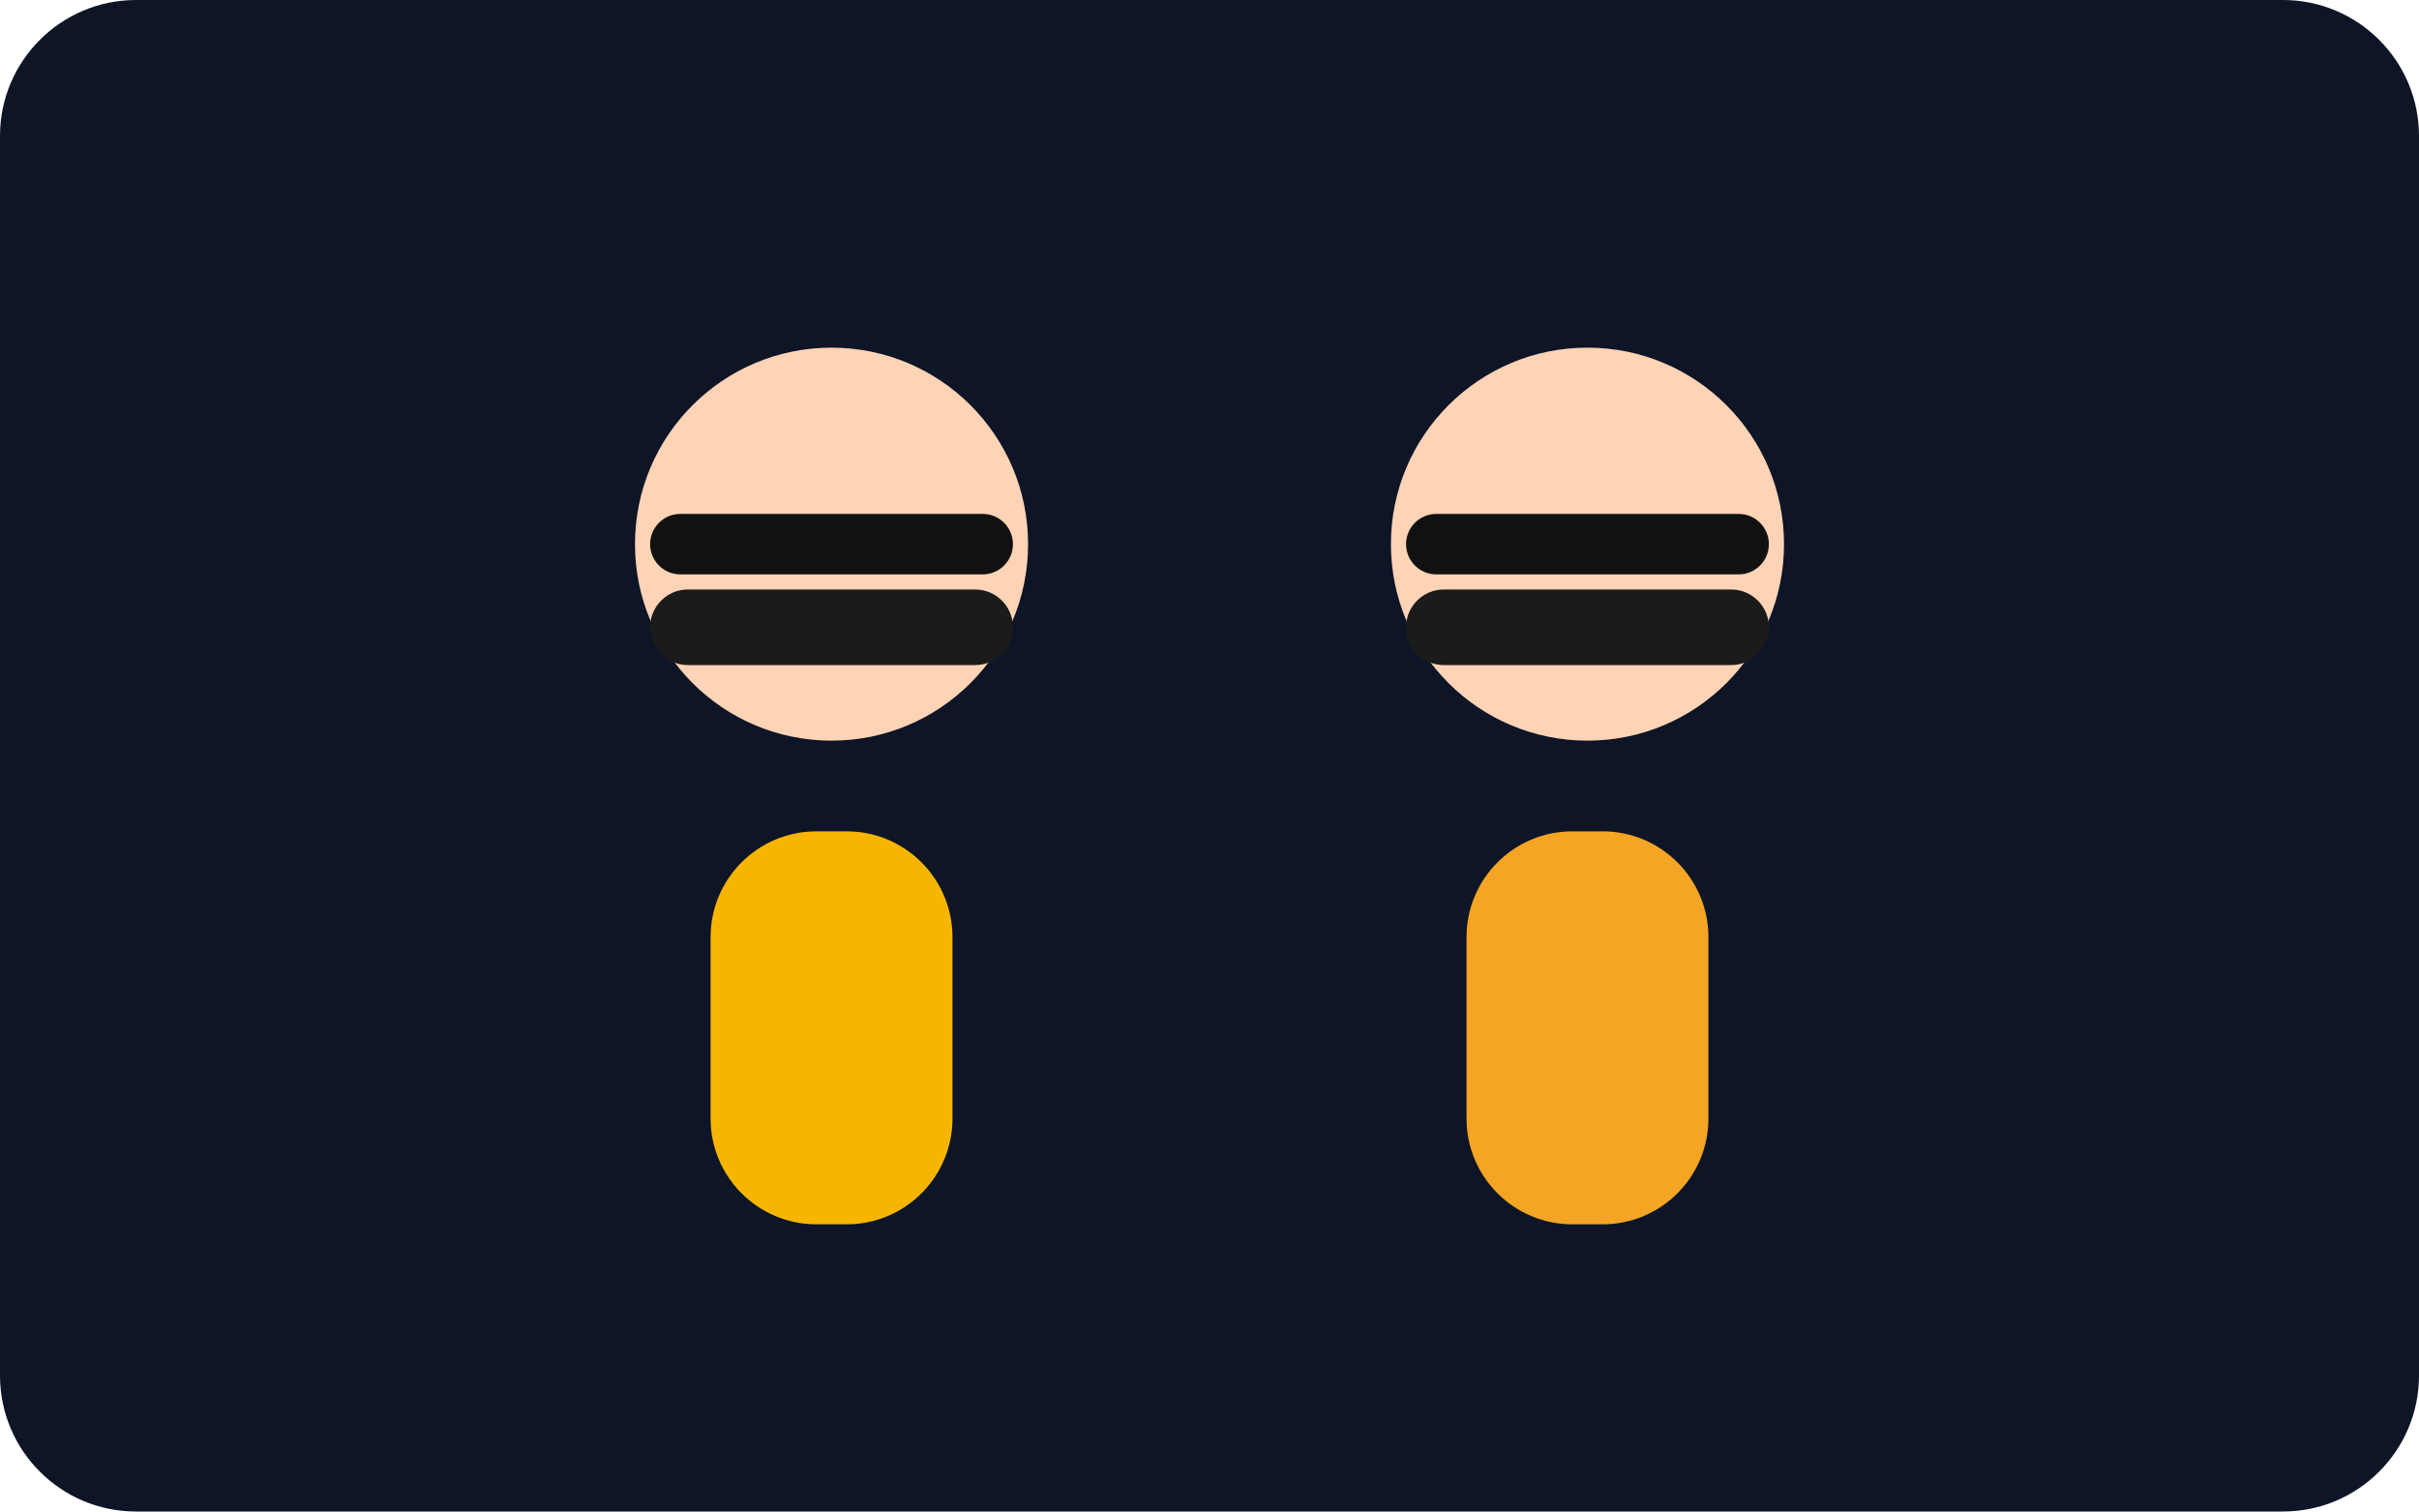
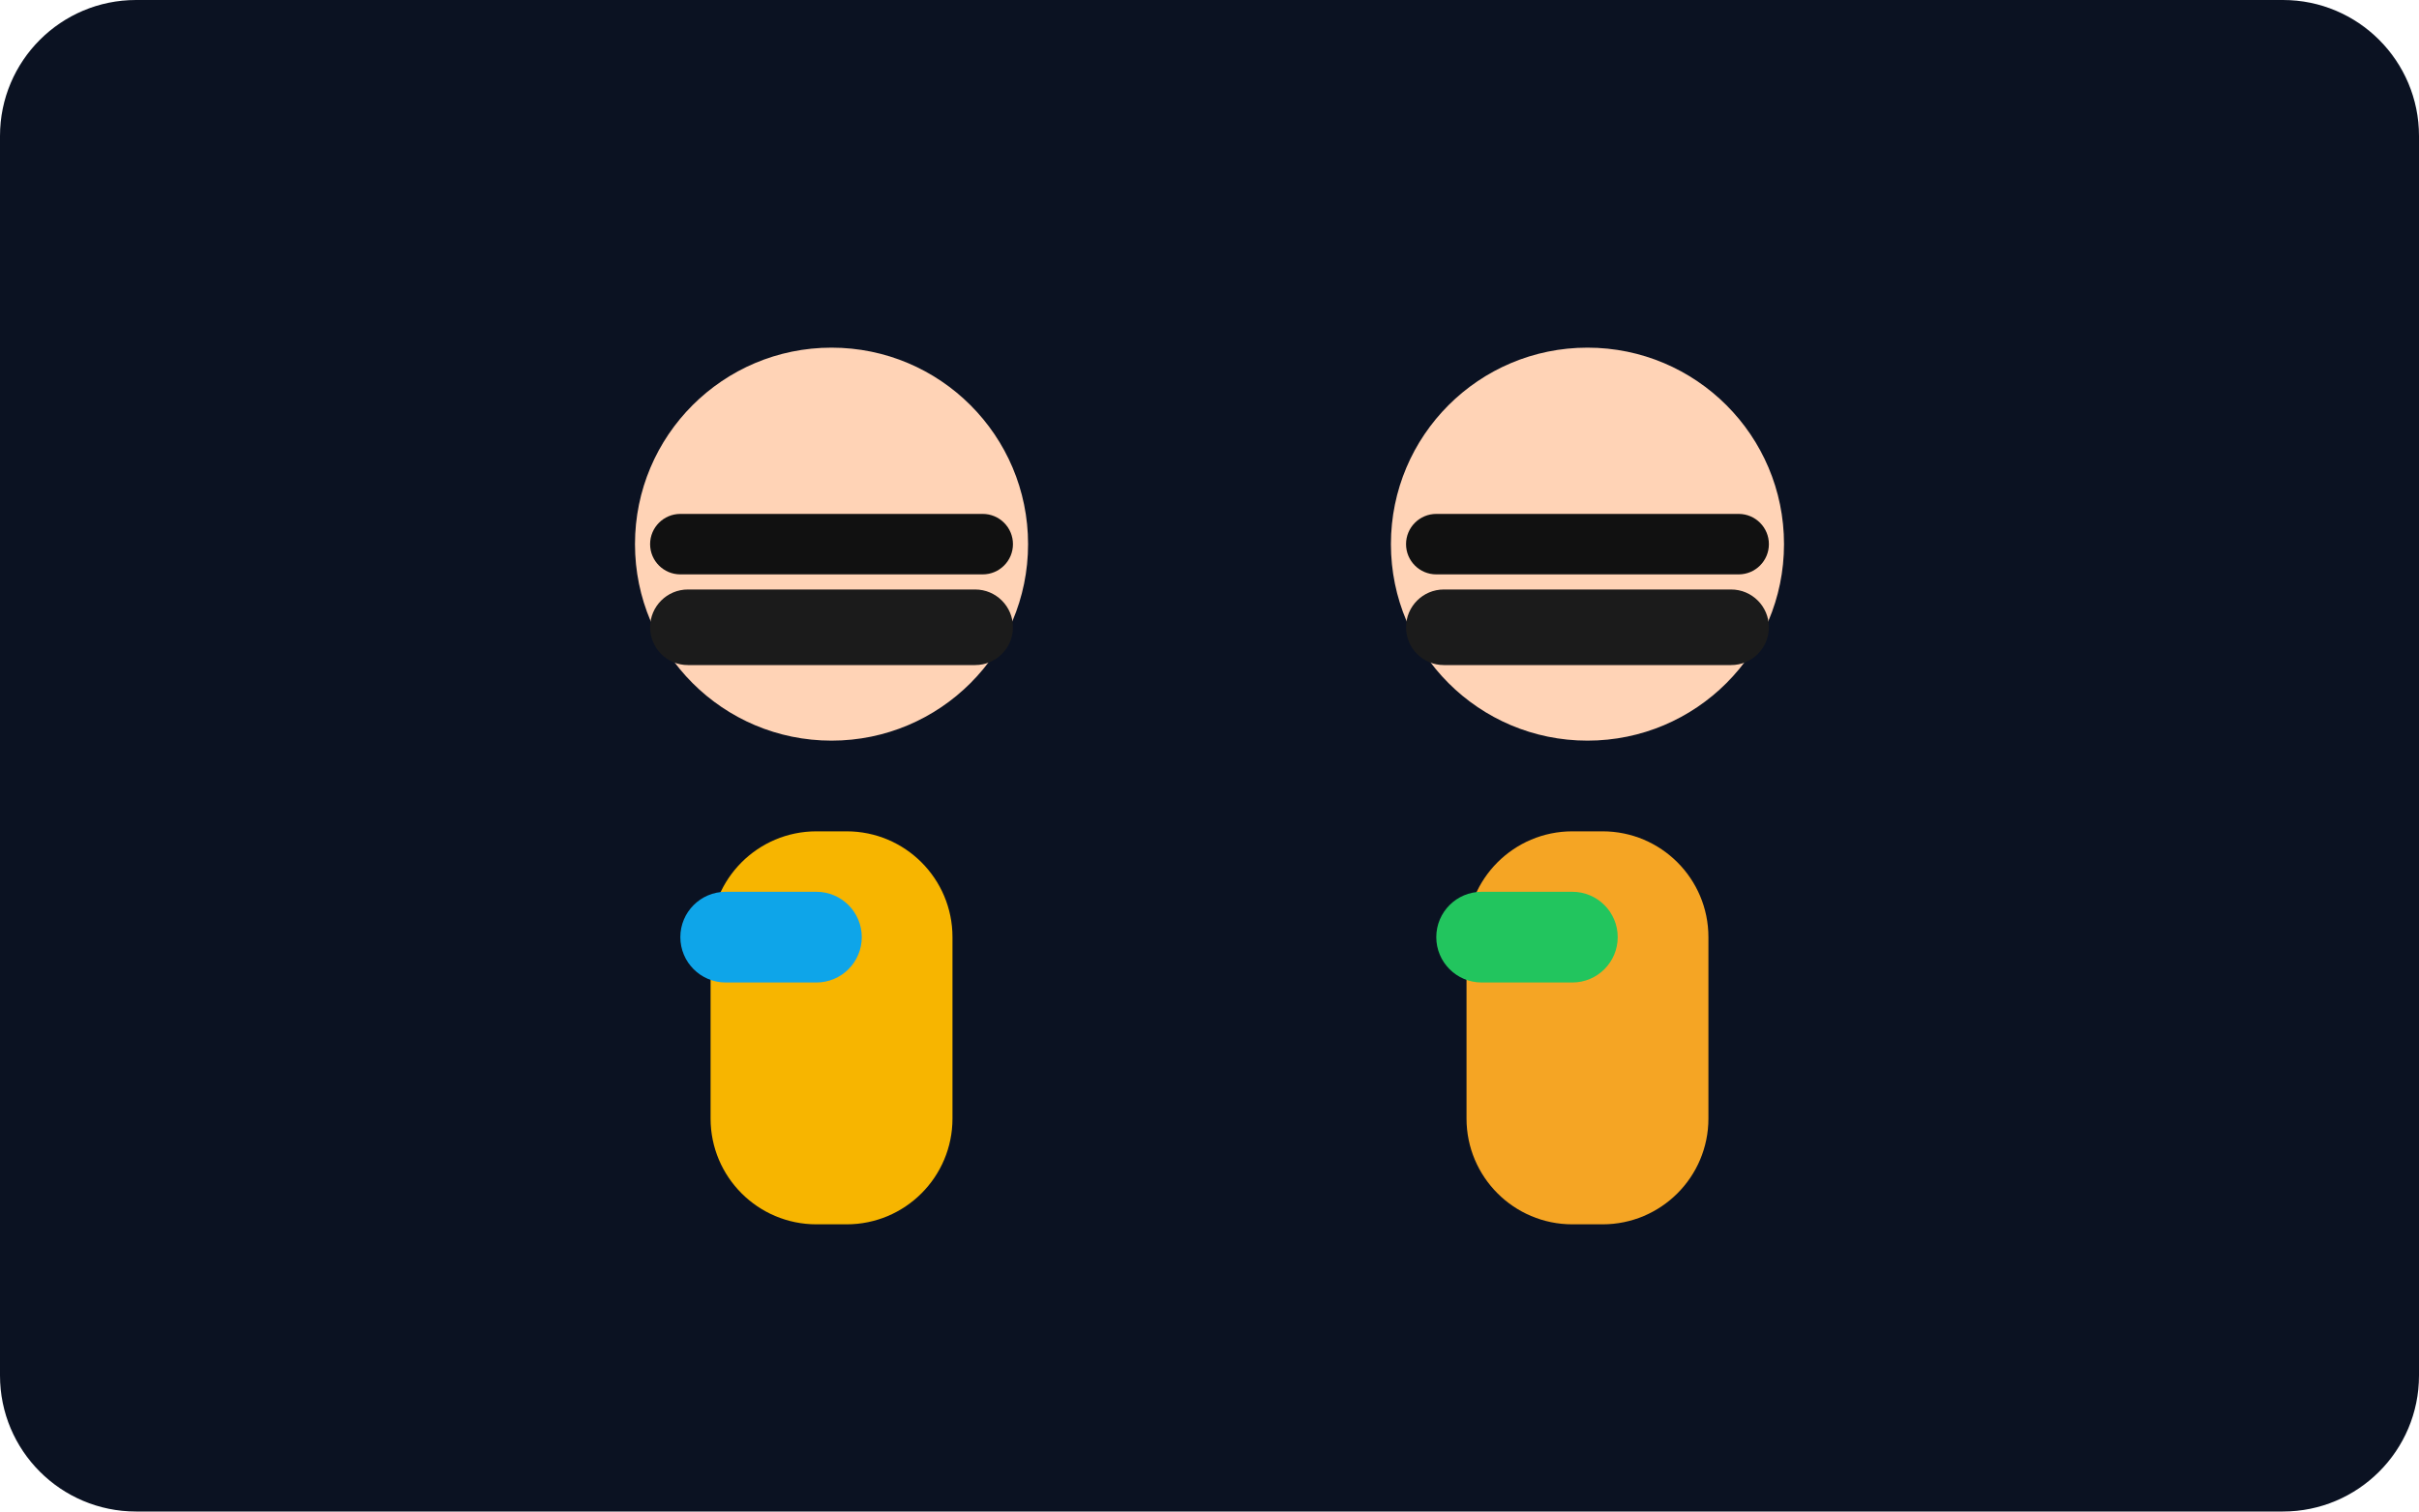
<svg xmlns="http://www.w3.org/2000/svg" width="320" height="200" viewBox="0 0 320 200" fill="none">
-   <rect width="320" height="200" rx="18" fill="#0D1526" />
+   <rect width="320" height="200" rx="18" fill="#0B1222" />
  <circle cx="110" cy="72" r="26" fill="#FFD3B6" />
  <rect x="94" y="110" width="32" height="52" rx="14" fill="#F7B500" />
  <rect x="86" y="68" width="48" height="8" rx="4" fill="#111111" />
  <rect x="86" y="78" width="48" height="10" rx="5" fill="#1B1B1B" />
+   <rect x="90" y="118" width="24" height="12" rx="6" fill="#0EA5E9" />
  <circle cx="210" cy="72" r="26" fill="#FFD3B6" />
  <rect x="194" y="110" width="32" height="52" rx="14" fill="#F5A524" />
  <rect x="186" y="68" width="48" height="8" rx="4" fill="#111111" />
  <rect x="186" y="78" width="48" height="10" rx="5" fill="#1B1B1B" />
+   <rect x="190" y="118" width="24" height="12" rx="6" fill="#22C55E" />
</svg>
